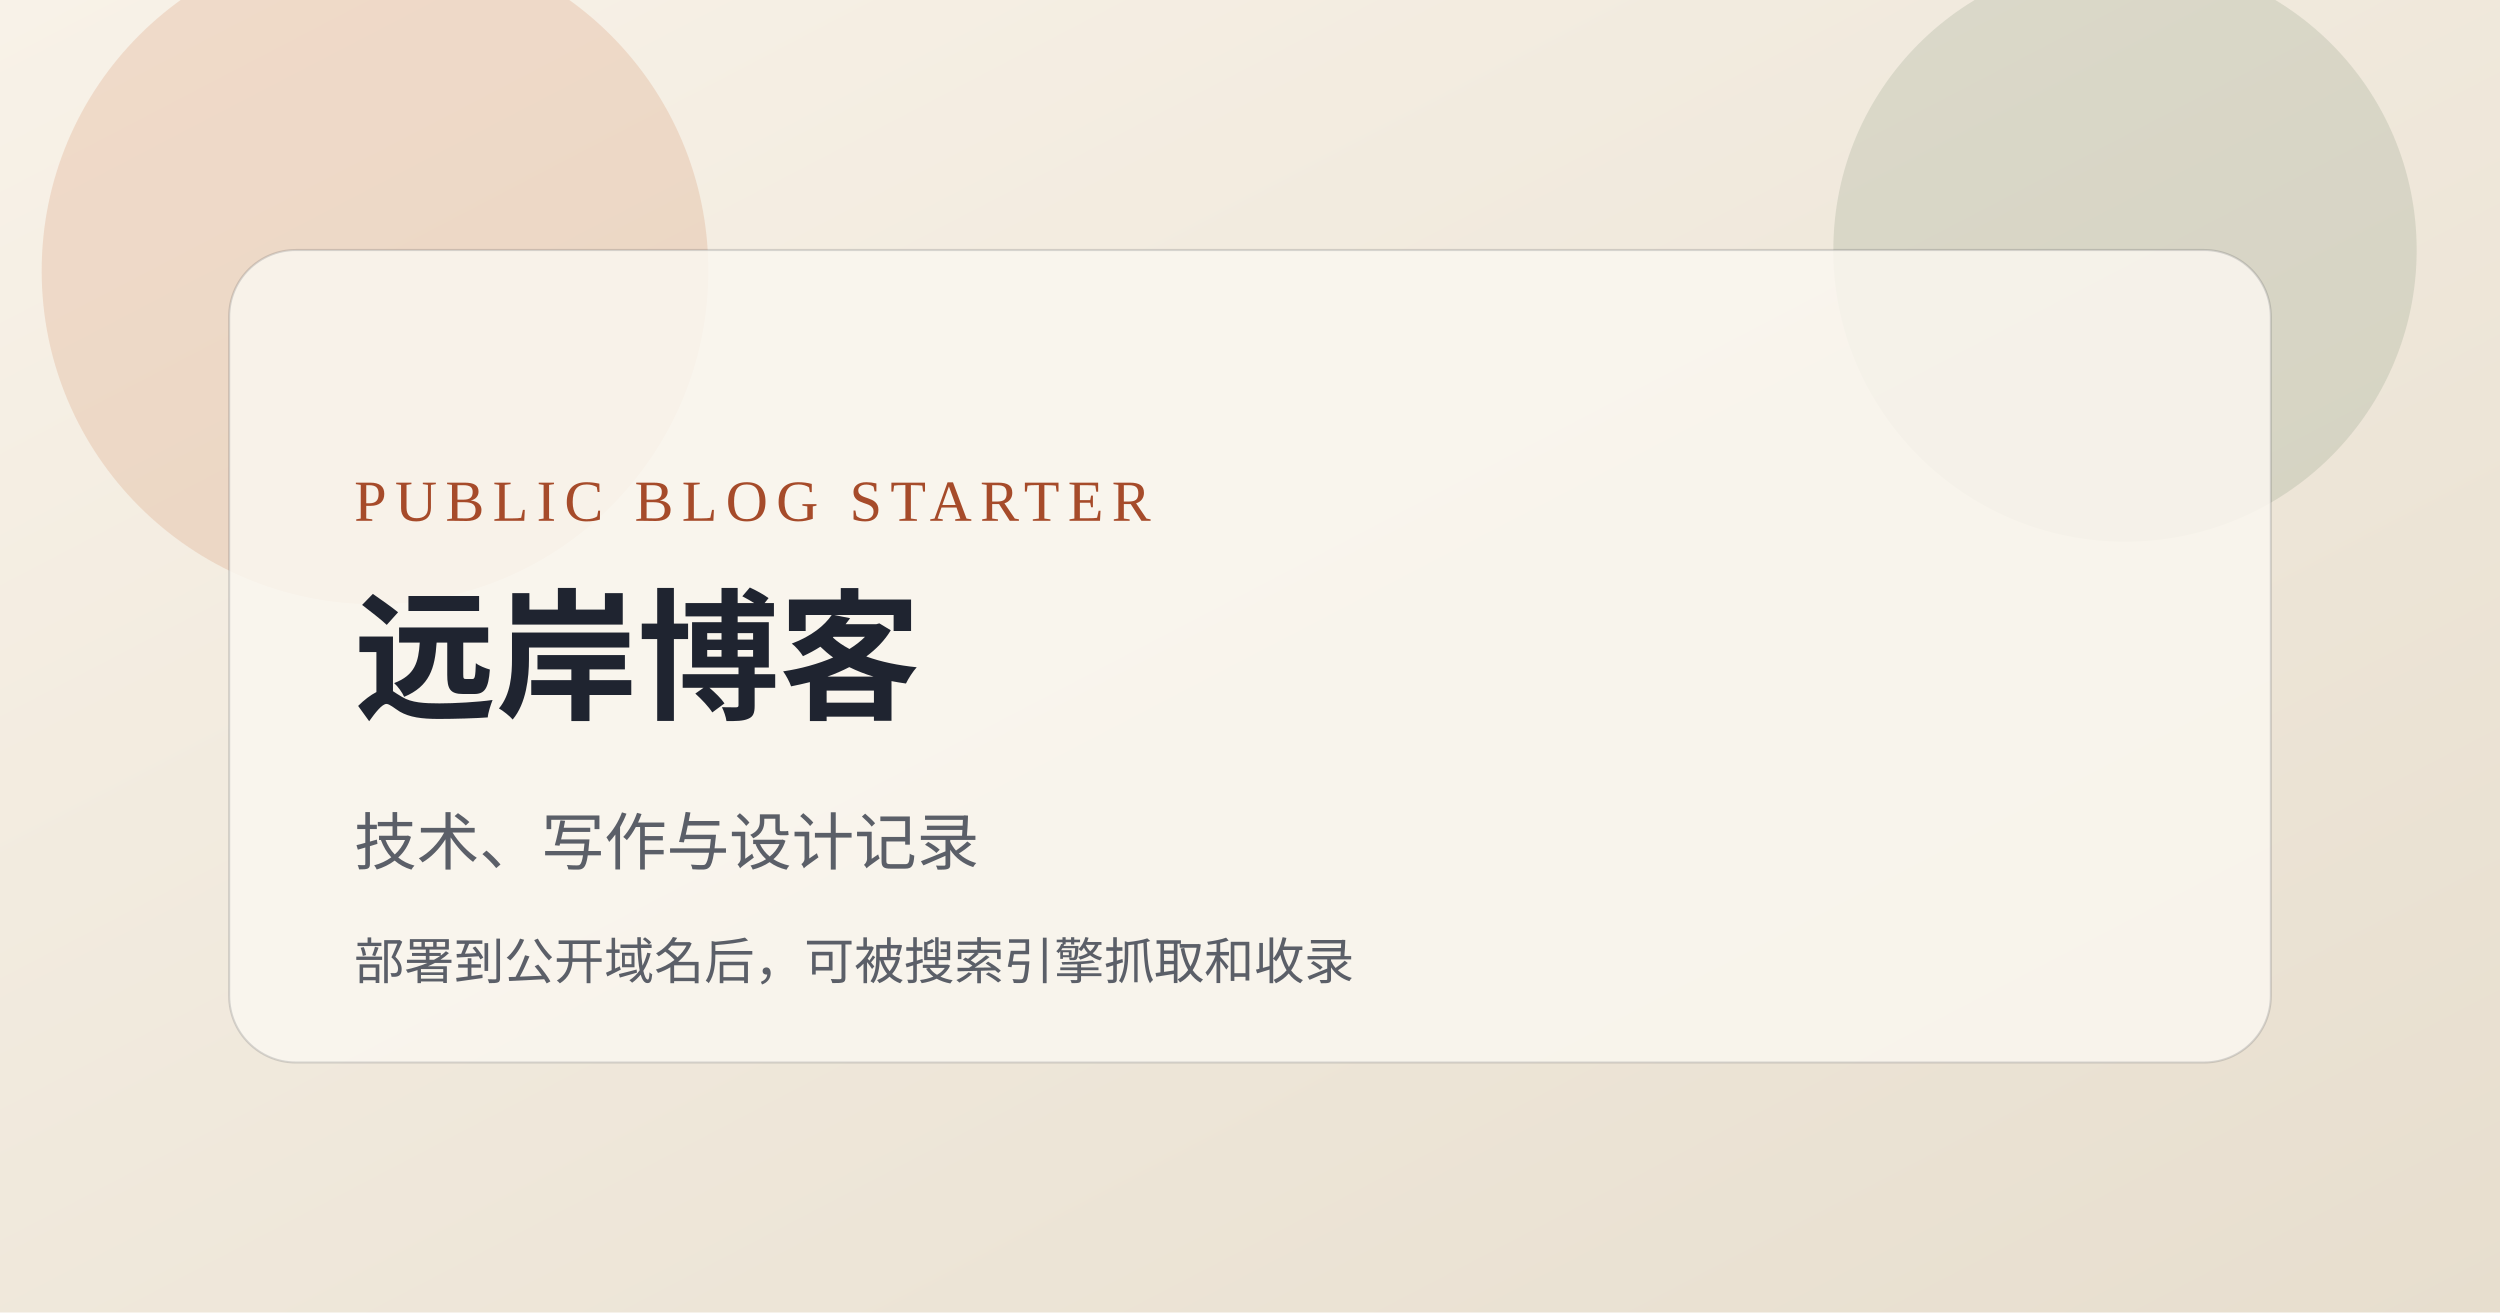
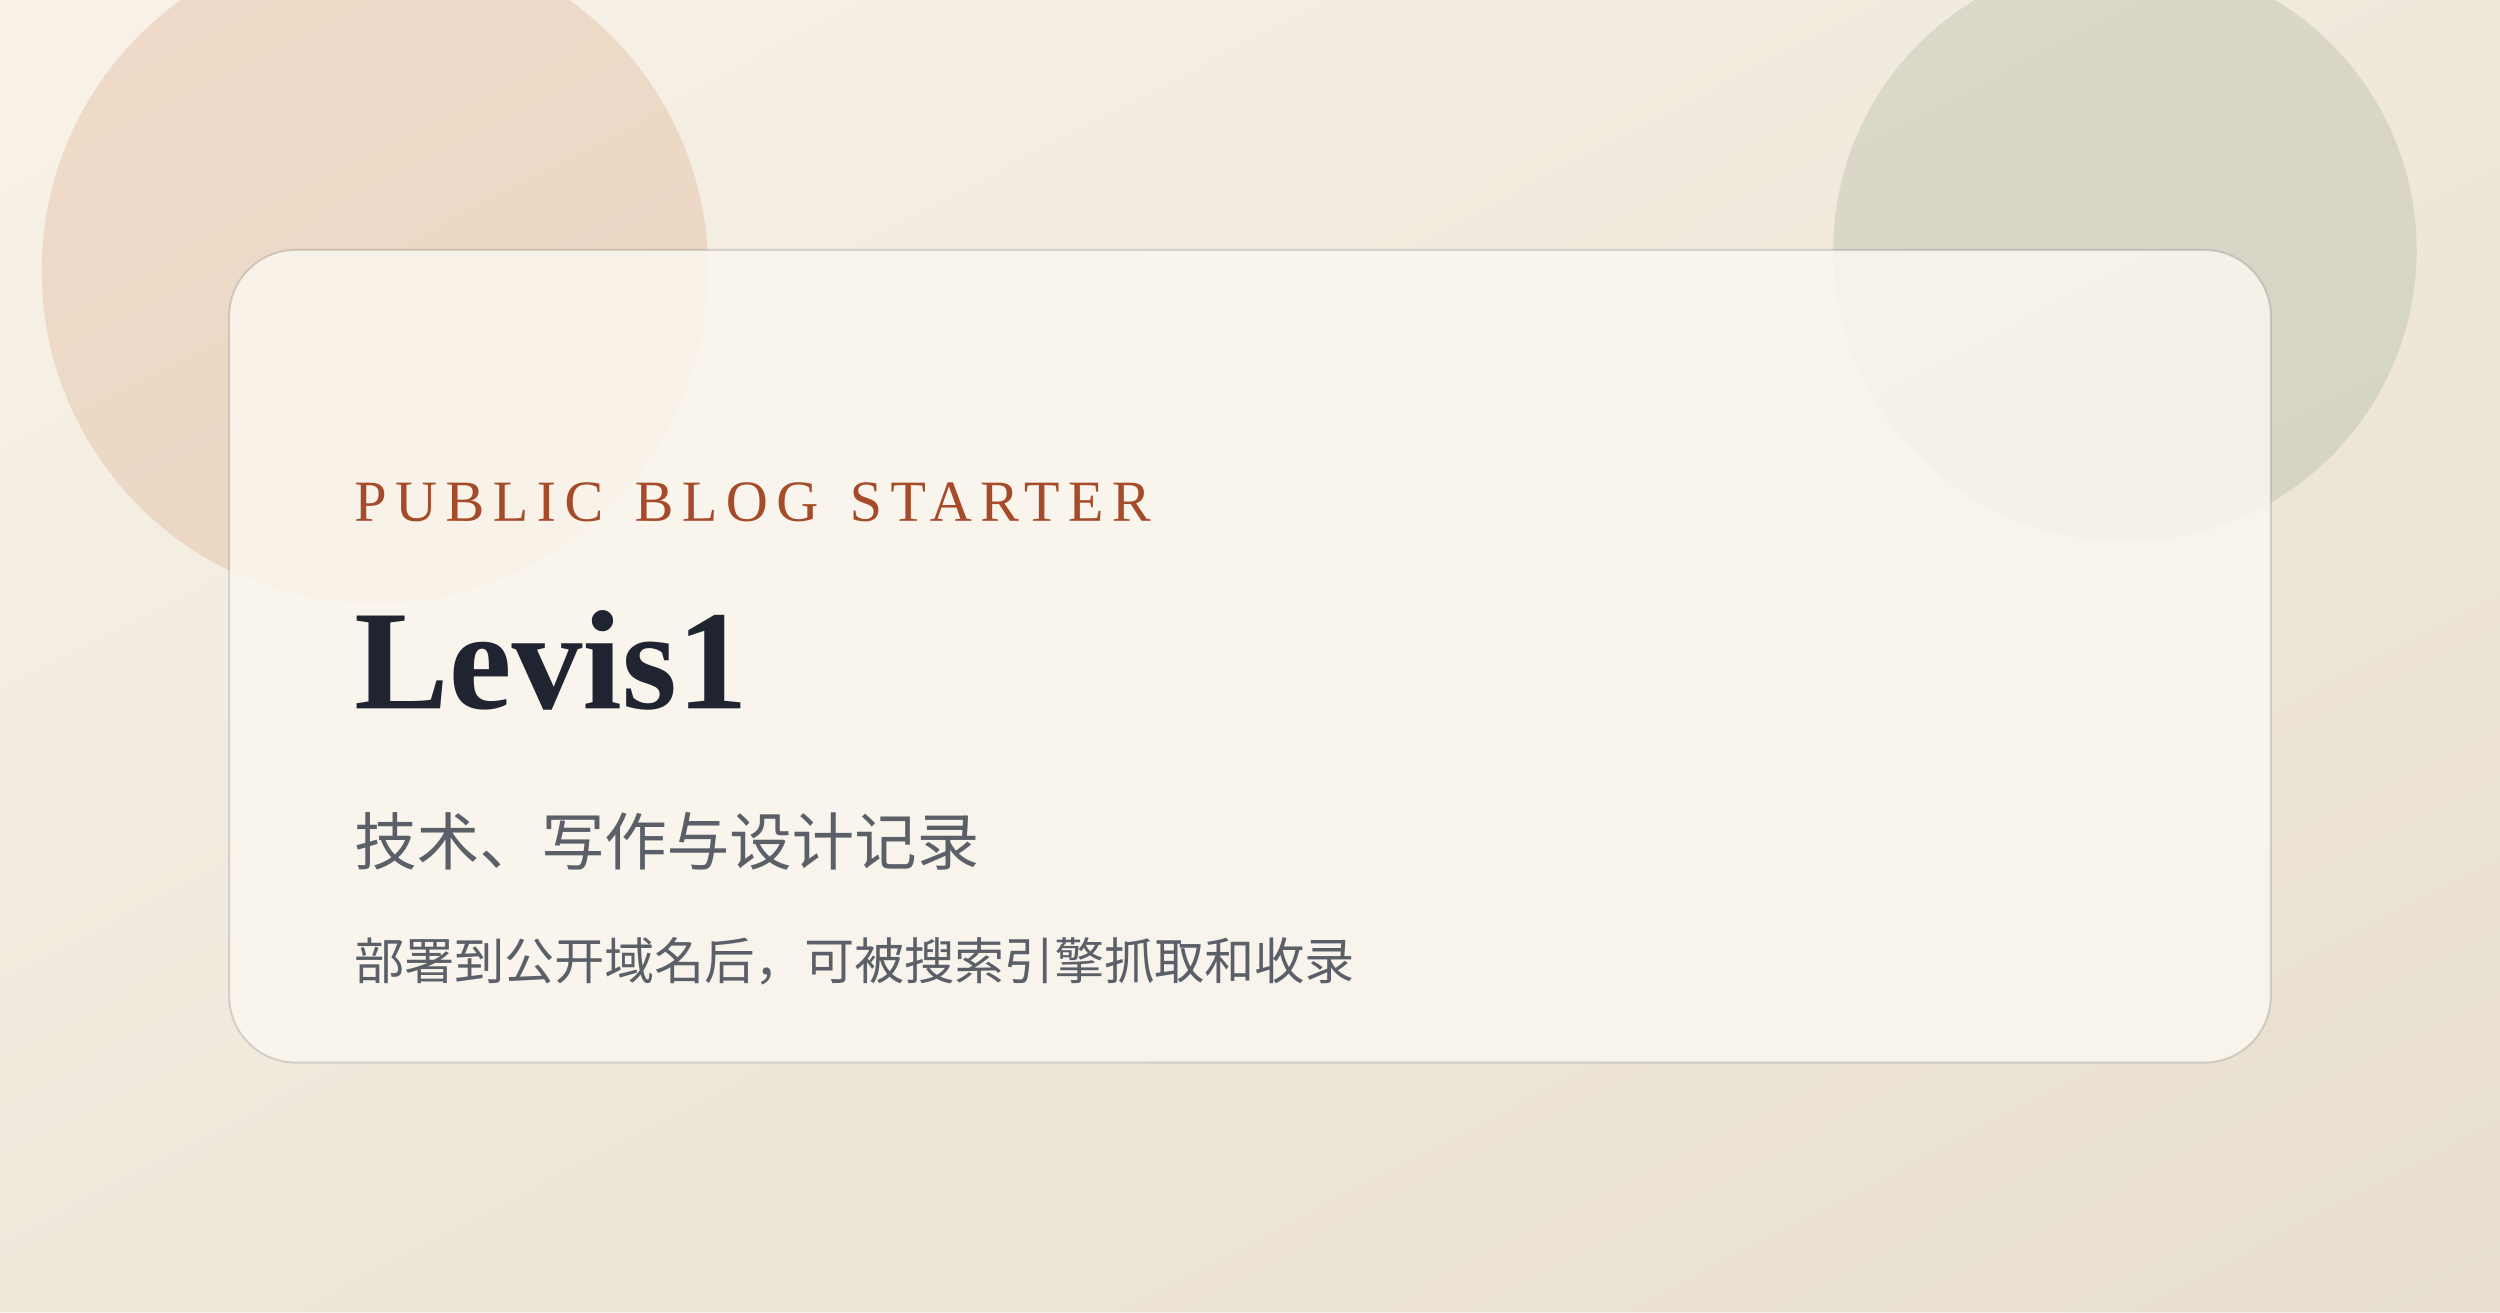
<svg xmlns="http://www.w3.org/2000/svg" width="1200" height="630" viewBox="0 0 1200 630">
  <defs>
    <linearGradient id="bg" x1="0" y1="0" x2="1" y2="1">
      <stop offset="0%" stop-color="#f8f2e8" />
      <stop offset="100%" stop-color="#e7dece" />
    </linearGradient>
  </defs>
  <rect width="1200" height="630" fill="url(#bg)" />
  <circle cx="180" cy="130" r="160" fill="#d28b61" fill-opacity="0.22" />
  <circle cx="1020" cy="120" r="140" fill="#70856c" fill-opacity="0.18" />
  <rect x="110" y="120" width="980" height="390" rx="32" fill="#fbf7f0" fill-opacity="0.84" stroke="#1f2430" stroke-opacity="0.16" />
  <text x="170" y="250" fill="#a64b2a" font-family="Georgia, 'Times New Roman', serif" font-size="28" letter-spacing="4">PUBLIC BLOG STARTER</text>
-   <text x="170" y="340" fill="#1f2430" font-family="Georgia, 'Times New Roman', serif" font-size="68" font-weight="700">远岸博客</text>
+   <text x="170" y="340" fill="#1f2430" font-family="Georgia, 'Times New Roman', serif" font-size="68" font-weight="700">Levis1</text>
  <text x="170" y="415" fill="#5b5f68" font-family="'Segoe UI', sans-serif" font-size="30">技术、写作与设计记录</text>
  <text x="170" y="470" fill="#5b5f68" font-family="'Segoe UI', sans-serif" font-size="24">部署到公开域名后，可被搜索引擎抓取和收录</text>
</svg>
